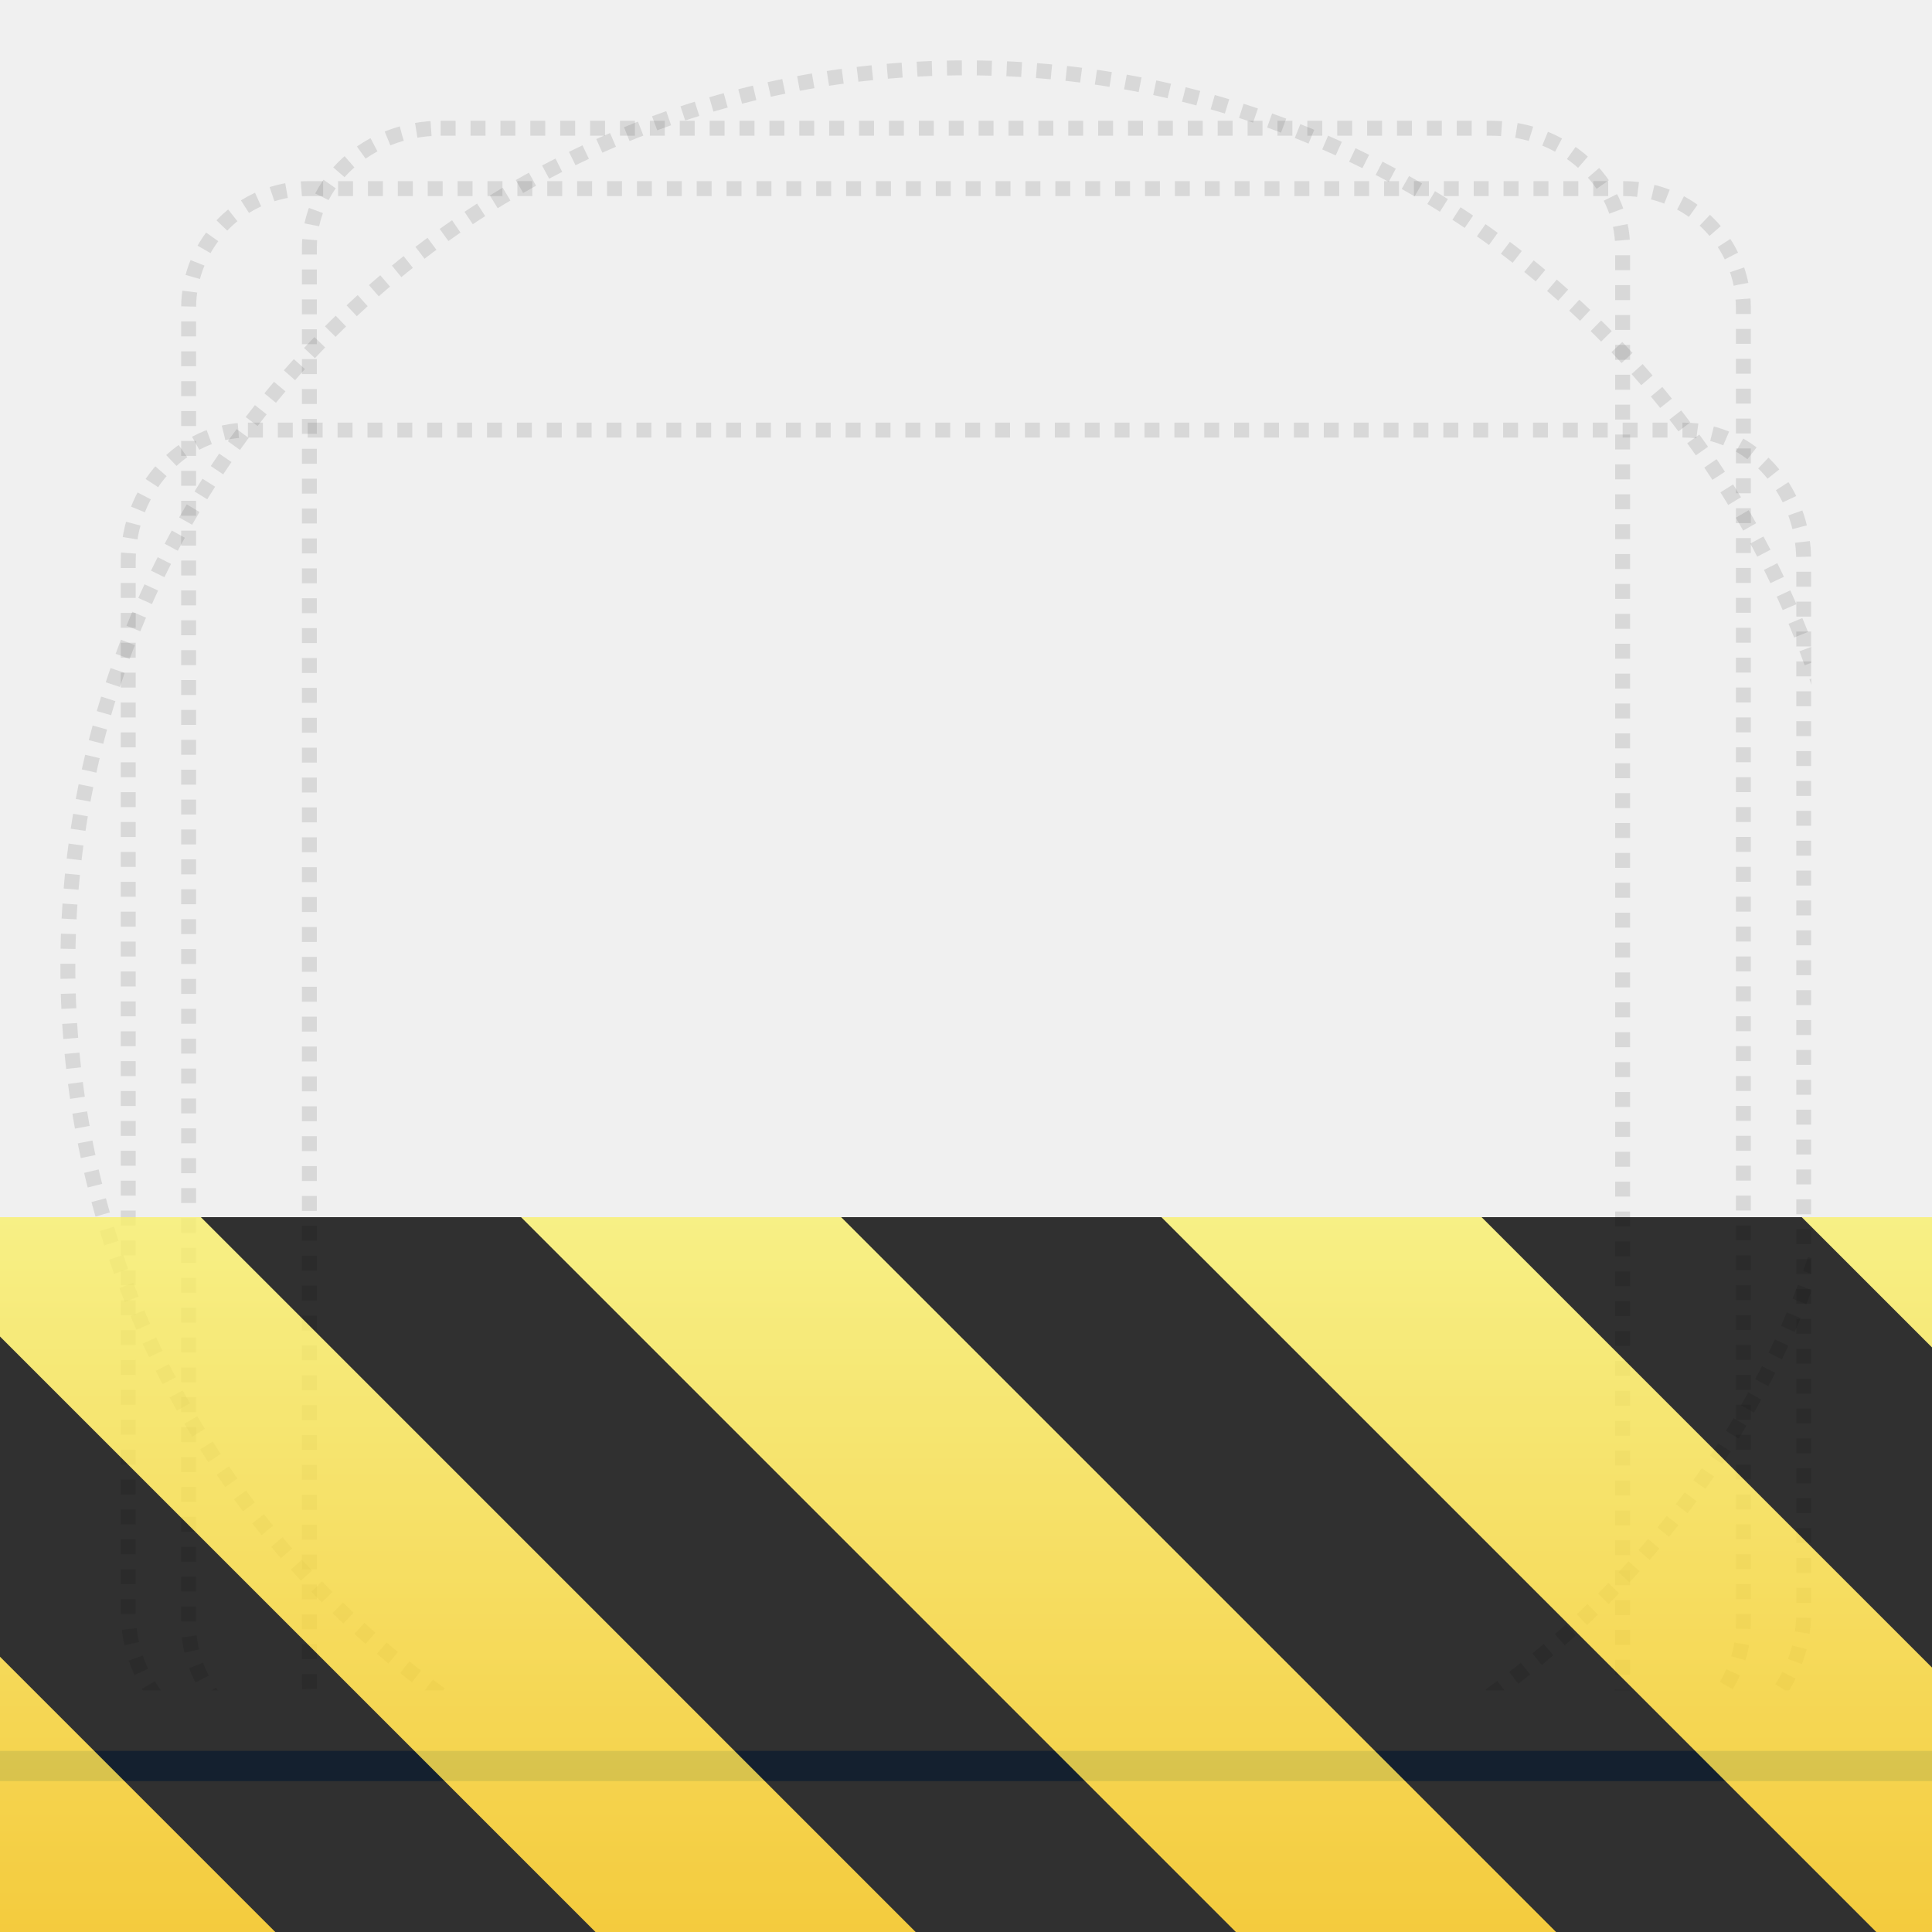
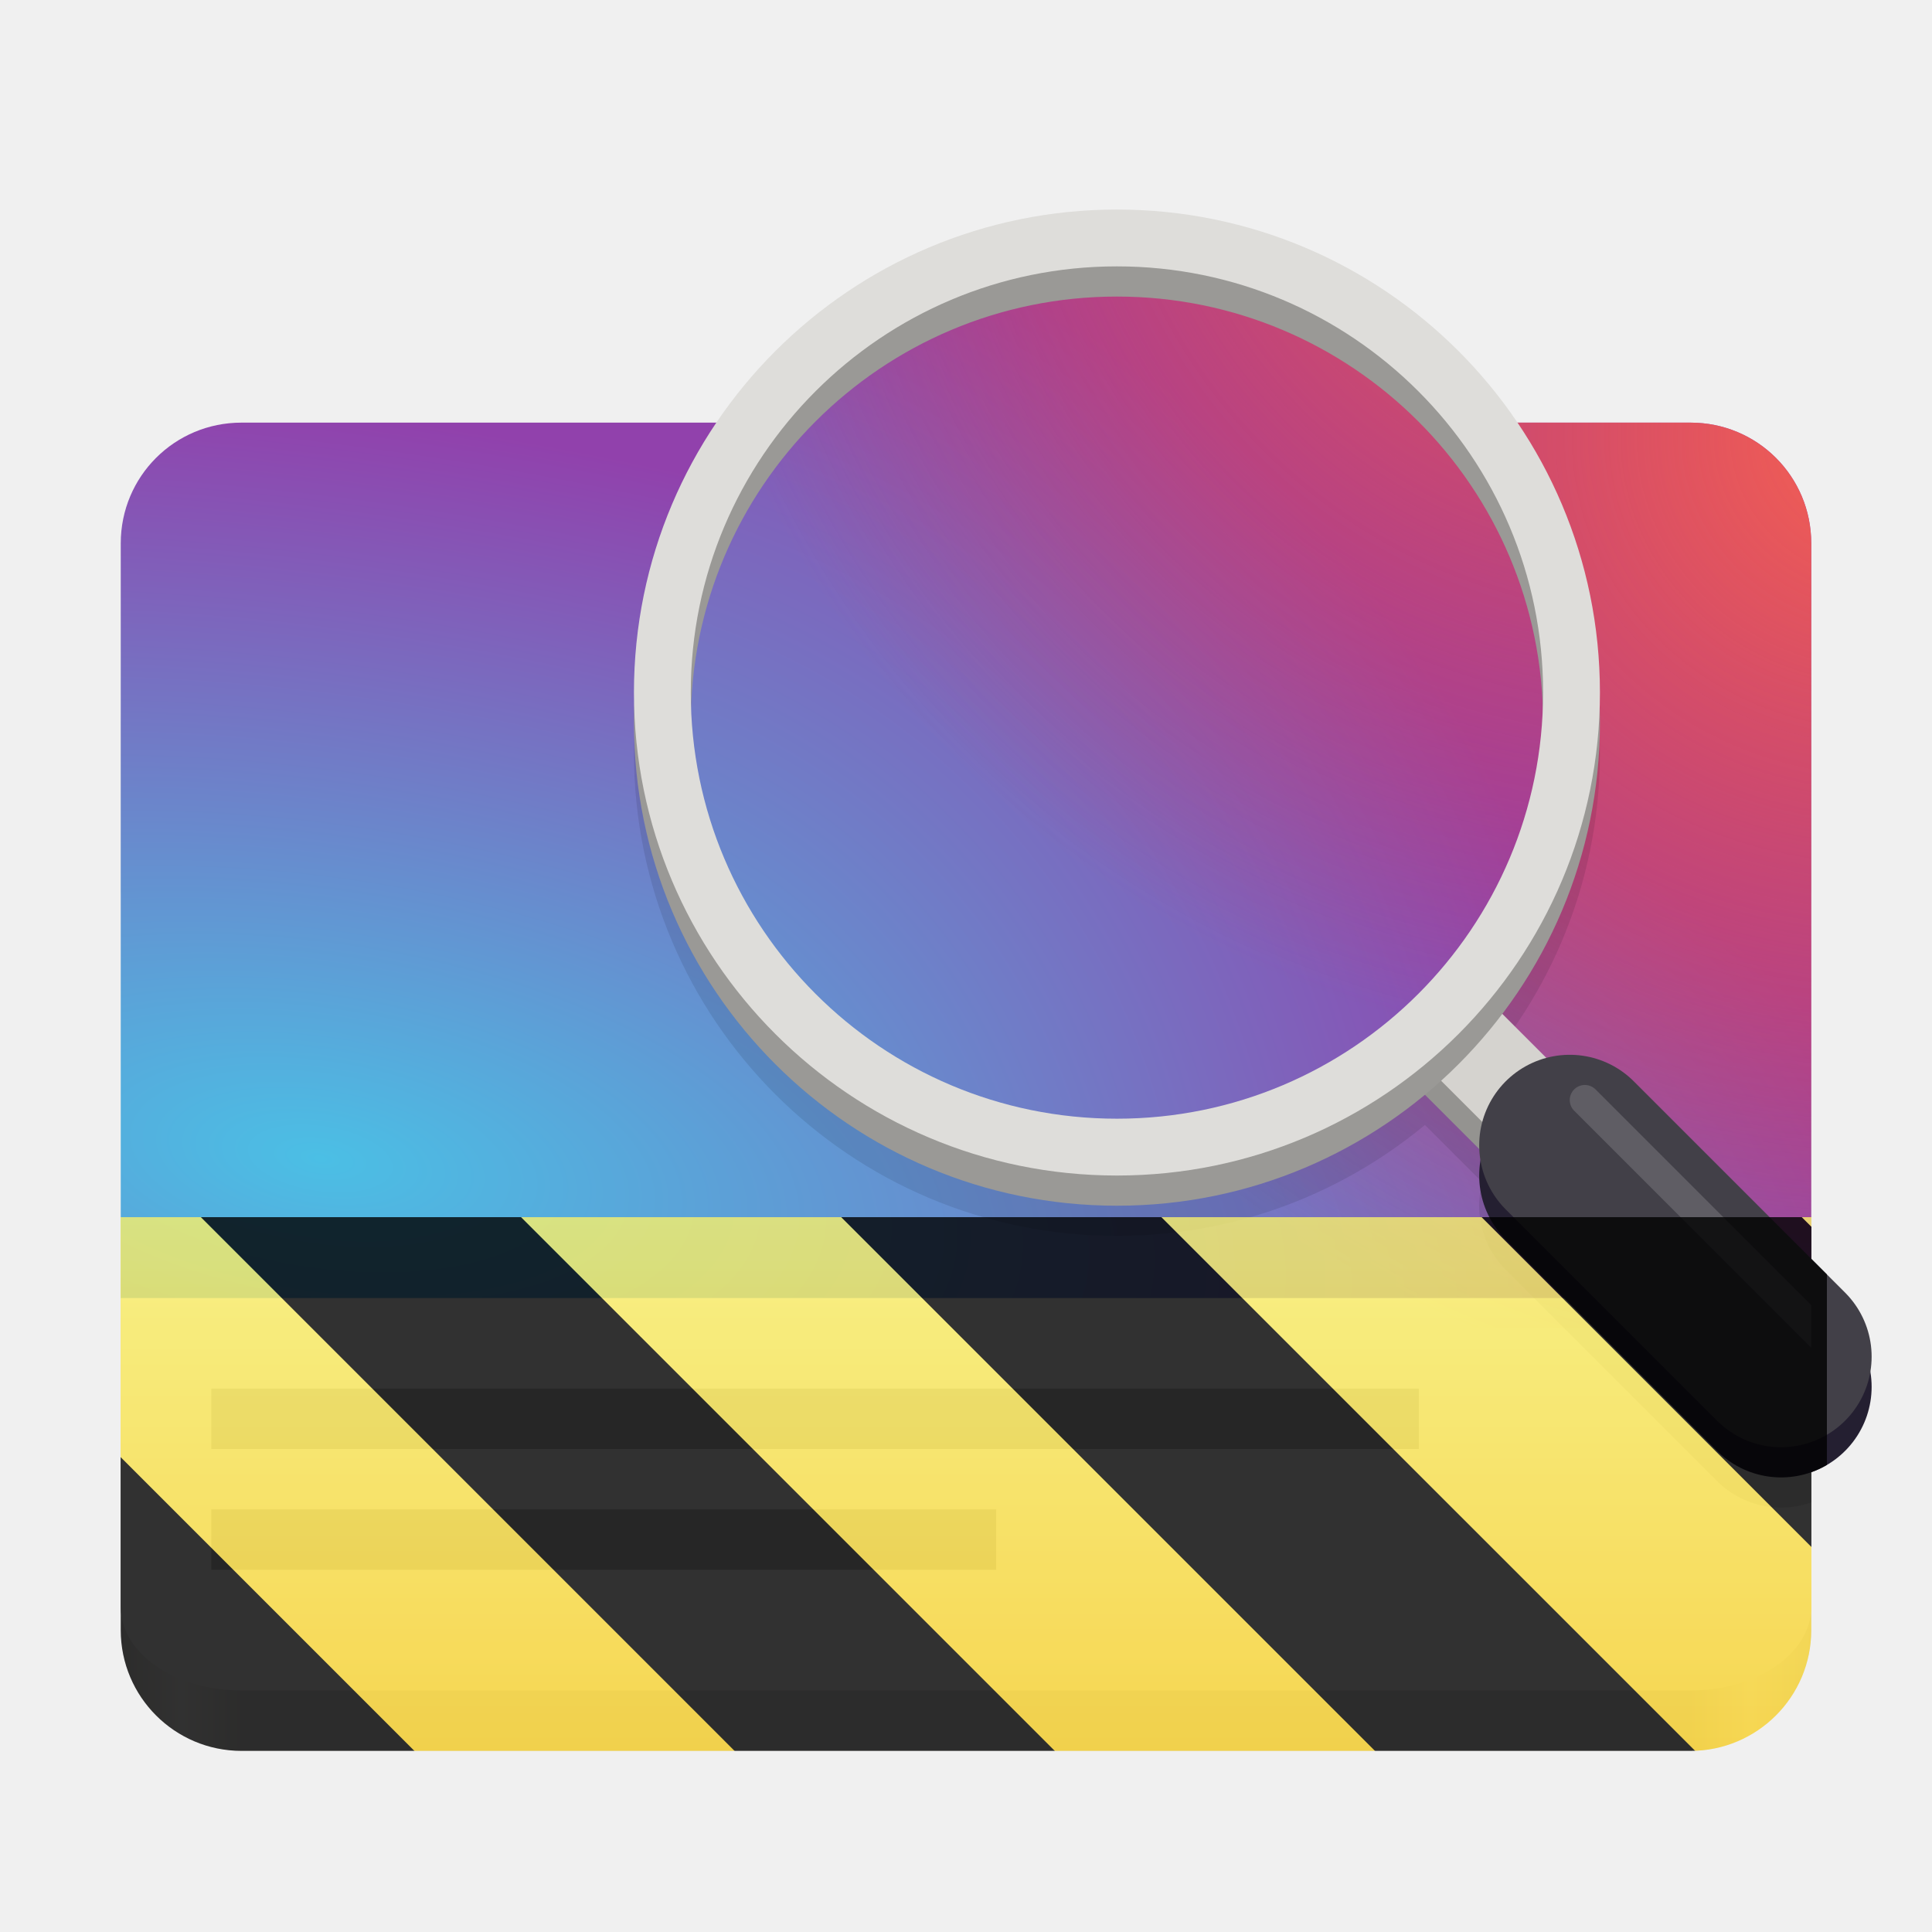
- <svg xmlns="http://www.w3.org/2000/svg" xmlns:xlink="http://www.w3.org/1999/xlink" width="128px" height="128px" viewBox="0 0 128 128" version="1.1">
+ <svg xmlns="http://www.w3.org/2000/svg" xmlns:xlink="http://www.w3.org/1999/xlink" height="128px" viewBox="0 0 128 128" width="128px">
  <defs>
-     <filter id="alpha" filterUnits="objectBoundingBox" x="0%" y="0%" width="100%" height="100%">
-       <feColorMatrix type="matrix" in="SourceGraphic" values="0 0 0 0 1 0 0 0 0 1 0 0 0 0 1 0 0 0 1 0" />
+     <linearGradient id="a" gradientUnits="userSpaceOnUse" x1="8" x2="120" y1="116" y2="116">
+       <stop offset="0" stop-color="#deddda" />
+       <stop offset="0.036" stop-color="#f6f5f4" />
+       <stop offset="0.071" stop-color="#deddda" />
+       <stop offset="0.929" stop-color="#deddda" />
+       <stop offset="0.964" stop-color="#f6f5f4" />
+       <stop offset="1" stop-color="#deddda" />
+     </linearGradient>
+     <linearGradient id="b" gradientUnits="userSpaceOnUse">
+       <stop offset="0" stop-color="#4bbfe5" />
+       <stop offset="1" stop-color="#9141ac" />
+     </linearGradient>
+     <radialGradient id="c" cx="29.491" cy="109.785" gradientTransform="matrix(1.953487 0.295654 -0.131445 0.868505 -21.95714 -27.30719)" r="56" xlink:href="#b" />
+     <radialGradient id="d" cx="104.212" cy="83.413" gradientTransform="matrix(0.0162272 -1.154436 1.225278 0.017223 20.82215 147.8341)" gradientUnits="userSpaceOnUse" r="56">
+       <stop offset="0" stop-color="#f66151" />
+       <stop offset="1" stop-color="#ed333b" stop-opacity="0" />
+     </radialGradient>
+     <filter id="e" height="100%" width="100%" x="0%" y="0%">
+       <feColorMatrix in="SourceGraphic" type="matrix" values="0 0 0 0 1 0 0 0 0 1 0 0 0 0 1 0 0 0 1 0" />
    </filter>
-     <mask id="mask0">
-       <g filter="url(#alpha)">
-         <rect x="0" y="0" width="128" height="128" style="fill:rgb(0%,0%,0%);fill-opacity:0.1;stroke:none;" />
+     <mask id="f">
+       <g filter="url(#e)">
+         <rect fill-opacity="0.1" height="128" width="128" />
      </g>
    </mask>
-     <clipPath id="clip1">
-       <rect x="0" y="0" width="192" height="152" />
-     </clipPath>
-     <g id="surface10726" clip-path="url(#clip1)">
-       <path style="fill:none;stroke-width:0.99;stroke-linecap:butt;stroke-linejoin:miter;stroke:rgb(0%,0%,0%);stroke-opacity:1;stroke-dasharray:0.99,0.99;stroke-miterlimit:4;" d="M 123.504 236 C 123.504 268.863 96.863 295.504 64 295.504 C 31.137 295.504 4.496 268.863 4.496 236 C 4.496 203.137 31.137 176.496 64 176.496 C 96.863 176.496 123.504 203.137 123.504 236 Z M 123.504 236 " transform="matrix(1,0,0,1,8,-156)" />
-     </g>
-     <mask id="mask1">
-       <g filter="url(#alpha)">
-         <rect x="0" y="0" width="128" height="128" style="fill:rgb(0%,0%,0%);fill-opacity:0.1;stroke:none;" />
+     <mask id="g">
+       <g filter="url(#e)">
+         <rect fill-opacity="0.154" height="128" width="128" />
      </g>
    </mask>
-     <clipPath id="clip2">
-       <rect x="0" y="0" width="192" height="152" />
-     </clipPath>
-     <g id="surface10729" clip-path="url(#clip2)">
-       <path style="fill:none;stroke-width:0.99;stroke-linecap:butt;stroke-linejoin:miter;stroke:rgb(0%,0%,0%);stroke-opacity:1;stroke-dasharray:0.99,0.99;stroke-miterlimit:4;" d="M 29.195 180.496 L 98.805 180.496 C 103.609 180.496 107.504 184.047 107.504 188.426 L 107.504 283.574 C 107.504 287.953 103.609 291.504 98.805 291.504 L 29.195 291.504 C 24.391 291.504 20.496 287.953 20.496 283.574 L 20.496 188.426 C 20.496 184.047 24.391 180.496 29.195 180.496 Z M 29.195 180.496 " transform="matrix(1,0,0,1,8,-156)" />
-     </g>
-     <mask id="mask2">
-       <g filter="url(#alpha)">
-         <rect x="0" y="0" width="128" height="128" style="fill:rgb(0%,0%,0%);fill-opacity:0.1;stroke:none;" />
+     <radialGradient id="h" cx="31.132" cy="86" r="76.065" xlink:href="#b" />
+     <radialGradient id="i" cx="109.988" cy="3.57" gradientUnits="userSpaceOnUse" r="66.012">
+       <stop offset="0" stop-color="#f66151" />
+       <stop offset="1" stop-color="#ed333b" stop-opacity="0.001" />
+     </radialGradient>
+     <mask id="j">
+       <g filter="url(#e)">
+         <rect fill-opacity="0.154" height="128" width="128" />
      </g>
    </mask>
-     <clipPath id="clip3">
-       <rect x="0" y="0" width="192" height="152" />
-     </clipPath>
-     <g id="surface10732" clip-path="url(#clip3)">
-       <path style="fill:none;stroke-width:0.99;stroke-linecap:butt;stroke-linejoin:miter;stroke:rgb(0%,0%,0%);stroke-opacity:1;stroke-dasharray:0.99,0.99;stroke-miterlimit:4;" d="M 20.418 184.496 L 107.582 184.496 C 111.957 184.496 115.504 188.043 115.504 192.418 L 115.504 279.582 C 115.504 283.957 111.957 287.504 107.582 287.504 L 20.418 287.504 C 16.043 287.504 12.496 283.957 12.496 279.582 L 12.496 192.418 C 12.496 188.043 16.043 184.496 20.418 184.496 Z M 20.418 184.496 " transform="matrix(1,0,0,1,8,-156)" />
-     </g>
-     <mask id="mask3">
-       <g filter="url(#alpha)">
-         <rect x="0" y="0" width="128" height="128" style="fill:rgb(0%,0%,0%);fill-opacity:0.1;stroke:none;" />
+     <mask id="k">
+       <g filter="url(#e)">
+         <rect fill-opacity="0.1" height="128" width="128" />
      </g>
    </mask>
-     <clipPath id="clip4">
-       <rect x="0" y="0" width="192" height="152" />
+     <clipPath id="l">
+       <rect height="152" width="192" />
    </clipPath>
-     <g id="surface10735" clip-path="url(#clip4)">
-       <path style="fill:none;stroke-width:0.99;stroke-linecap:butt;stroke-linejoin:miter;stroke:rgb(0%,0%,0%);stroke-opacity:1;stroke-dasharray:0.99,0.99;stroke-miterlimit:4;" d="M 16.426 200.496 L 111.574 200.496 C 115.953 200.496 119.504 204.391 119.504 209.195 L 119.504 278.805 C 119.504 283.609 115.953 287.504 111.574 287.504 L 16.426 287.504 C 12.047 287.504 8.496 283.609 8.496 278.805 L 8.496 209.195 C 8.496 204.391 12.047 200.496 16.426 200.496 Z M 16.426 200.496 " transform="matrix(1,0,0,1,8,-156)" />
+     <g id="m" clip-path="url(#l)">
+       <path d="m 36 250 l -8 8" fill="none" stroke="#00000f" stroke-width="6" transform="matrix(-1 0 0 1 140 -162.1176)" />
+       <path d="m 28 258 l -14 14" fill="none" stroke="#00000f" stroke-linecap="round" stroke-width="12" transform="matrix(-1 0 0 1 140 -162.1176)" />
+       <path d="m 88.117 228 c 0 16.633 -13.484 30.117 -30.117 30.117 c -16.633 0 -30.117 -13.484 -30.117 -30.117 c 0 -16.633 13.484 -30.117 30.117 -30.117 c 16.633 0 30.117 13.484 30.117 30.117 z m 0 0" fill="none" stroke="#00000f" stroke-linejoin="round" stroke-width="3.765" transform="matrix(-1 0 0 1 140 -162.1176)" />
    </g>
-     <mask id="mask5">
-       <g filter="url(#alpha)">
-         <rect x="0" y="0" width="128" height="128" style="fill:rgb(0%,0%,0%);fill-opacity:0.1;stroke:none;" />
+     <mask id="n">
+       <g filter="url(#e)">
+         <rect fill-opacity="0.154" height="128" width="128" />
      </g>
    </mask>
-     <clipPath id="clip7">
-       <rect x="0" y="0" width="192" height="152" />
+     <clipPath id="o">
+       <rect height="152" width="192" />
    </clipPath>
-     <g id="surface10726" clip-path="url(#clip7)">
-       <path style="fill:none;stroke-width:0.99;stroke-linecap:butt;stroke-linejoin:miter;stroke:rgb(0%,0%,0%);stroke-opacity:1;stroke-dasharray:0.99,0.99;stroke-miterlimit:4;" d="M 123.504 236 C 123.504 268.863 96.863 295.504 64 295.504 C 31.137 295.504 4.496 268.863 4.496 236 C 4.496 203.137 31.137 176.496 64 176.496 C 96.863 176.496 123.504 203.137 123.504 236 Z M 123.504 236 " transform="matrix(1,0,0,1,8,-156)" />
+     <g id="p" clip-path="url(#o)">
+       <path d="m 11.891 268.551 l 15.457 -15.457" fill="none" stroke="#ffffff" stroke-linecap="round" stroke-width="1.638" transform="matrix(-1 0 0 1 140 -164.1176)" />
    </g>
-     <mask id="mask6">
-       <g filter="url(#alpha)">
-         <rect x="0" y="0" width="128" height="128" style="fill:rgb(0%,0%,0%);fill-opacity:0.1;stroke:none;" />
+     <mask id="q">
+       <g filter="url(#e)">
+         <rect fill-opacity="0.154" height="128" width="128" />
      </g>
    </mask>
-     <clipPath id="clip8">
-       <rect x="0" y="0" width="192" height="152" />
+     <clipPath id="r">
+       <rect height="152" width="192" />
    </clipPath>
-     <g id="surface10729" clip-path="url(#clip8)">
-       <path style="fill:none;stroke-width:0.99;stroke-linecap:butt;stroke-linejoin:miter;stroke:rgb(0%,0%,0%);stroke-opacity:1;stroke-dasharray:0.99,0.99;stroke-miterlimit:4;" d="M 29.195 180.496 L 98.805 180.496 C 103.609 180.496 107.504 184.047 107.504 188.426 L 107.504 283.574 C 107.504 287.953 103.609 291.504 98.805 291.504 L 29.195 291.504 C 24.391 291.504 20.496 287.953 20.496 283.574 L 20.496 188.426 C 20.496 184.047 24.391 180.496 29.195 180.496 Z M 29.195 180.496 " transform="matrix(1,0,0,1,8,-156)" />
+     <g id="s" clip-path="url(#r)">
+       <path d="m 25 255 l 16 -16" fill="none" stroke="#ffffff" stroke-linecap="round" stroke-width="2" transform="matrix(-1 0 0 1 154 -150.1176)" />
    </g>
-     <mask id="mask7">
-       <g filter="url(#alpha)">
-         <rect x="0" y="0" width="128" height="128" style="fill:rgb(0%,0%,0%);fill-opacity:0.1;stroke:none;" />
+     <clipPath id="t">
+       <rect height="128" width="128" />
+     </clipPath>
+     <clipPath id="u">
+       <rect height="128" width="128" />
+     </clipPath>
+     <mask id="v">
+       <g clip-path="url(#u)" filter="url(#e)">
+         <g clip-path="url(#t)">
+           <path d="m 16 40 h 96 c 4.418 0 8 3.582 8 8 v 60 c 0 4.418 -3.582 8 -8 8 h -96 c -4.418 0 -8 -3.582 -8 -8 v -60 c 0 -4.418 3.582 -8 8 -8 z m 0 0" fill="url(#a)" />
+           <path d="m 16 54 h 96 c 4.418 0 8 2.473 8 5.523 v 46.953 c 0 3.051 -3.582 5.523 -8 5.523 h -96 c -4.418 0 -8 -2.473 -8 -5.523 v -46.953 c 0 -3.051 3.582 -5.523 8 -5.523 z m 0 0" fill="#f6f5f4" />
+           <path d="m 16 28 c -4.434 0 -8 3.566 -8 8 v 50 h 112 v -50 c 0 -4.434 -3.566 -8 -8 -8 z m 0 0" fill="url(#c)" />
+           <path d="m 16 28 c -4.434 0 -8 3.566 -8 8 v 52 h 112 v -52 c 0 -4.434 -3.566 -8 -8 -8 z m 0 0" fill="url(#d)" />
+           <path d="m 14 104 h 52 v -4 h -52 z m 0 0" fill="#c0bfbc" />
+           <path d="m 14 96 h 80 v -4 h -80 z m 0 0" fill="#c0bfbc" />
+           <use mask="url(#k)" transform="matrix(1 0 0 1 -8 -16)" xlink:href="#m" />
+           <use mask="url(#n)" transform="matrix(1 0 0 1 -8 -16)" xlink:href="#p" />
+           <path d="m 36 250 l -8 8" fill="none" stroke="#949390" stroke-width="6" transform="matrix(-1 0 0 1 132 -180.1176)" />
+           <path d="m 36 248 l -8 8" fill="none" stroke="#d5d3cf" stroke-width="6" transform="matrix(-1 0 0 1 132 -180.1176)" />
+           <path d="m 28 258 l -14 14" fill="none" stroke="#241f31" stroke-linecap="round" stroke-width="12" transform="matrix(-1 0 0 1 132 -180.1176)" />
+           <path d="m 28 256 l -14 14" fill="none" stroke="#424048" stroke-linecap="round" stroke-width="12" transform="matrix(-1 0 0 1 132 -180.1176)" />
+           <path d="m 103.938 45.945 c 0 16.535 -13.402 29.938 -29.938 29.938 s -29.938 -13.402 -29.938 -29.938 c 0 -16.535 13.402 -29.938 29.938 -29.938 s 29.938 13.402 29.938 29.938 z m 0 0" fill="url(#h)" />
+           <path d="m 103.938 45.945 c 0 16.535 -13.402 29.938 -29.938 29.938 s -29.938 -13.402 -29.938 -29.938 c 0 -16.535 13.402 -29.938 29.938 -29.938 s 29.938 13.402 29.938 29.938 z m 0 0" fill="url(#i)" />
+           <path d="m 102.117 214 c 0 16.633 -13.484 30.117 -30.117 30.117 c -16.633 0 -30.117 -13.484 -30.117 -30.117 c 0 -16.633 13.484 -30.117 30.117 -30.117 c 16.633 0 30.117 13.484 30.117 30.117 z m 0 0" fill="none" stroke="#9a9996" stroke-linejoin="round" stroke-width="3.765" transform="matrix(-1 0 0 1 146 -166.1176)" />
+           <path d="m 102.117 212 c 0 16.633 -13.484 30.117 -30.117 30.117 c -16.633 0 -30.117 -13.484 -30.117 -30.117 c 0 -16.633 13.484 -30.117 30.117 -30.117 c 16.633 0 30.117 13.484 30.117 30.117 z m 0 0" fill="none" stroke="#deddda" stroke-linejoin="round" stroke-width="3.765" transform="matrix(-1 0 0 1 146 -166.1176)" />
+           <use mask="url(#q)" transform="matrix(1 0 0 1 -8 -16)" xlink:href="#s" />
+         </g>
      </g>
    </mask>
-     <clipPath id="clip9">
-       <rect x="0" y="0" width="192" height="152" />
-     </clipPath>
-     <g id="surface10732" clip-path="url(#clip9)">
-       <path style="fill:none;stroke-width:0.99;stroke-linecap:butt;stroke-linejoin:miter;stroke:rgb(0%,0%,0%);stroke-opacity:1;stroke-dasharray:0.99,0.99;stroke-miterlimit:4;" d="M 20.418 184.496 L 107.582 184.496 C 111.957 184.496 115.504 188.043 115.504 192.418 L 115.504 279.582 C 115.504 283.957 111.957 287.504 107.582 287.504 L 20.418 287.504 C 16.043 287.504 12.496 283.957 12.496 279.582 L 12.496 192.418 C 12.496 188.043 16.043 184.496 20.418 184.496 Z M 20.418 184.496 " transform="matrix(1,0,0,1,8,-156)" />
-     </g>
-     <mask id="mask8">
-       <g filter="url(#alpha)">
-         <rect x="0" y="0" width="128" height="128" style="fill:rgb(0%,0%,0%);fill-opacity:0.1;stroke:none;" />
+     <mask id="w">
+       <g filter="url(#e)">
+         <rect fill-opacity="0.8" height="128" width="128" />
      </g>
    </mask>
-     <clipPath id="clip10">
-       <rect x="0" y="0" width="192" height="152" />
+     <linearGradient id="x" gradientTransform="matrix(0 0.37 -0.98462 0 295.385 -30.36)" gradientUnits="userSpaceOnUse" x1="300" x2="428" y1="235" y2="235">
+       <stop offset="0" stop-color="#f9f06b" />
+       <stop offset="1" stop-color="#f5c211" />
+     </linearGradient>
+     <clipPath id="y">
+       <rect height="128" width="128" />
    </clipPath>
-     <g id="surface10735" clip-path="url(#clip10)">
-       <path style="fill:none;stroke-width:0.99;stroke-linecap:butt;stroke-linejoin:miter;stroke:rgb(0%,0%,0%);stroke-opacity:1;stroke-dasharray:0.99,0.99;stroke-miterlimit:4;" d="M 16.426 200.496 L 111.574 200.496 C 115.953 200.496 119.504 204.391 119.504 209.195 L 119.504 278.805 C 119.504 283.609 115.953 287.504 111.574 287.504 L 16.426 287.504 C 12.047 287.504 8.496 283.609 8.496 278.805 L 8.496 209.195 C 8.496 204.391 12.047 200.496 16.426 200.496 Z M 16.426 200.496 " transform="matrix(1,0,0,1,8,-156)" />
+     <clipPath id="z">
+       <rect height="128" width="128" />
+     </clipPath>
+   </defs>
+   <path d="m 16 40 h 96 c 4.418 0 8 3.582 8 8 v 60 c 0 4.418 -3.582 8 -8 8 h -96 c -4.418 0 -8 -3.582 -8 -8 v -60 c 0 -4.418 3.582 -8 8 -8 z m 0 0" fill="url(#a)" />
+   <path d="m 16 54 h 96 c 4.418 0 8 2.473 8 5.523 v 46.953 c 0 3.051 -3.582 5.523 -8 5.523 h -96 c -4.418 0 -8 -2.473 -8 -5.523 v -46.953 c 0 -3.051 3.582 -5.523 8 -5.523 z m 0 0" fill="#f6f5f4" />
+   <path d="m 16 28 c -4.434 0 -8 3.566 -8 8 v 50 h 112 v -50 c 0 -4.434 -3.566 -8 -8 -8 z m 0 0" fill="url(#c)" />
+   <path d="m 16 28 c -4.434 0 -8 3.566 -8 8 v 52 h 112 v -52 c 0 -4.434 -3.566 -8 -8 -8 z m 0 0" fill="url(#d)" />
+   <path d="m 14 104 h 52 v -4 h -52 z m 0 0" fill="#c0bfbc" />
+   <path d="m 14 96 h 80 v -4 h -80 z m 0 0" fill="#c0bfbc" />
+   <use mask="url(#f)" transform="matrix(1 0 0 1 -8 -16)" xlink:href="#m" />
+   <use mask="url(#g)" transform="matrix(1 0 0 1 -8 -16)" xlink:href="#p" />
+   <g fill="none" transform="matrix(-1 0 0 1 132 -180.1176)">
+     <path d="m 36 250 l -8 8" stroke="#949390" stroke-width="6" />
+     <path d="m 36 248 l -8 8" stroke="#d5d3cf" stroke-width="6" />
+     <path d="m 28 258 l -14 14" stroke="#241f31" stroke-linecap="round" stroke-width="12" />
+     <path d="m 28 256 l -14 14" stroke="#424048" stroke-linecap="round" stroke-width="12" />
+   </g>
+   <path d="m 103.938 45.945 c 0 16.535 -13.402 29.938 -29.938 29.938 s -29.938 -13.402 -29.938 -29.938 c 0 -16.535 13.402 -29.938 29.938 -29.938 s 29.938 13.402 29.938 29.938 z m 0 0" fill="url(#h)" />
+   <path d="m 103.938 45.945 c 0 16.535 -13.402 29.938 -29.938 29.938 s -29.938 -13.402 -29.938 -29.938 c 0 -16.535 13.402 -29.938 29.938 -29.938 s 29.938 13.402 29.938 29.938 z m 0 0" fill="url(#i)" />
+   <path d="m 102.117 214 c 0 16.633 -13.484 30.117 -30.117 30.117 c -16.633 0 -30.117 -13.484 -30.117 -30.117 c 0 -16.633 13.484 -30.117 30.117 -30.117 c 16.633 0 30.117 13.484 30.117 30.117 z m 0 0" fill="none" stroke="#9a9996" stroke-linejoin="round" stroke-width="3.765" transform="matrix(-1 0 0 1 146 -166.1176)" />
+   <path d="m 102.117 212 c 0 16.633 -13.484 30.117 -30.117 30.117 c -16.633 0 -30.117 -13.484 -30.117 -30.117 c 0 -16.633 13.484 -30.117 30.117 -30.117 c 16.633 0 30.117 13.484 30.117 30.117 z m 0 0" fill="none" stroke="#deddda" stroke-linejoin="round" stroke-width="3.765" transform="matrix(-1 0 0 1 146 -166.1176)" />
+   <use mask="url(#j)" transform="matrix(1 0 0 1 -8 -16)" xlink:href="#s" />
+   <g clip-path="url(#z)" mask="url(#v)">
+     <g clip-path="url(#y)" mask="url(#w)">
+       <path d="m 128 80.641 v 47.359 h -128 v -47.359 z m 0 0" fill="url(#x)" />
+       <path d="m 13.309 80.641 l 47.355 47.359 h 21.215 l -47.359 -47.359 z m 42.422 0 l 47.363 47.359 h 21.215 l -47.363 -47.359 z m 42.43 0 l 29.84 29.84 v -21.211 l -8.629 -8.629 z m -98.16 7.906 v 21.215 l 18.238 18.238 h 21.215 z m 0 0" />
    </g>
-     <clipPath id="clip6">
-       <rect x="0" y="0" width="128" height="128" />
-     </clipPath>
-     <g id="surface10750" clip-path="url(#clip6)">
-       <rect x="0" y="0" width="128" height="128" style="fill:rgb(94.118%,94.118%,94.118%);fill-opacity:1;stroke:none;" />
-       <use xlink:href="#surface10726" transform="matrix(1,0,0,1,-8,-16)" mask="url(#mask5)" />
-       <use xlink:href="#surface10729" transform="matrix(1,0,0,1,-8,-16)" mask="url(#mask6)" />
-       <use xlink:href="#surface10732" transform="matrix(1,0,0,1,-8,-16)" mask="url(#mask7)" />
-       <use xlink:href="#surface10735" transform="matrix(1,0,0,1,-8,-16)" mask="url(#mask8)" />
-       <path style="fill:none;stroke-width:2;stroke-linecap:butt;stroke-linejoin:miter;stroke:rgb(38.431%,62.745%,91.765%);stroke-opacity:1;stroke-miterlimit:4;" d="M 0 289 L 128 289 " transform="matrix(1,0,0,1,0,-172)" />
-     </g>
-     <clipPath id="clip5">
-       <rect x="0" y="0" width="128" height="128" />
-     </clipPath>
-     <g id="surface10753" clip-path="url(#clip5)" filter="url(#alpha)">
-       <use xlink:href="#surface10750" />
-     </g>
-     <mask id="mask4">
-       <use xlink:href="#surface10753" />
-     </mask>
-     <mask id="mask9">
-       <g filter="url(#alpha)">
-         <rect x="0" y="0" width="128" height="128" style="fill:rgb(0%,0%,0%);fill-opacity:0.8;stroke:none;" />
-       </g>
-     </mask>
-     <linearGradient id="linear0" gradientUnits="userSpaceOnUse" x1="300" y1="235" x2="428" y2="235" gradientTransform="matrix(0.000000000000000023,0.37,-0.98462,0.00000000000000006,295.385,-30.36)">
-       <stop offset="0" style="stop-color:rgb(97.647%,94.118%,41.961%);stop-opacity:1;" />
-       <stop offset="1" style="stop-color:rgb(96.078%,76.078%,6.667%);stop-opacity:1;" />
-     </linearGradient>
-     <clipPath id="clip12">
-       <rect x="0" y="0" width="128" height="128" />
-     </clipPath>
-     <g id="surface10747" clip-path="url(#clip12)">
-       <path style=" stroke:none;fill-rule:nonzero;fill:url(#linear0);" d="M 128 80.641 L 128 128 L 0 128 L 0 80.641 Z M 128 80.641 " />
-       <path style=" stroke:none;fill-rule:nonzero;fill:rgb(0%,0%,0%);fill-opacity:1;" d="M 13.309 80.641 L 60.664 128 L 81.879 128 L 34.52 80.641 Z M 55.73 80.641 L 103.094 128 L 124.309 128 L 76.945 80.641 Z M 98.16 80.641 L 128 110.48 L 128 89.27 L 119.371 80.641 Z M 0 88.547 L 0 109.762 L 18.238 128 L 39.453 128 Z M 0 88.547 " />
-     </g>
-     <clipPath id="clip11">
-       <rect x="0" y="0" width="128" height="128" />
-     </clipPath>
-     <g id="surface10752" clip-path="url(#clip11)">
-       <use xlink:href="#surface10747" mask="url(#mask9)" />
-     </g>
-   </defs>
-   <g id="surface10672">
-     <rect x="0" y="0" width="128" height="128" style="fill:rgb(94.118%,94.118%,94.118%);fill-opacity:1;stroke:none;" />
-     <use xlink:href="#surface10726" transform="matrix(1,0,0,1,-8,-16)" mask="url(#mask0)" />
-     <use xlink:href="#surface10729" transform="matrix(1,0,0,1,-8,-16)" mask="url(#mask1)" />
-     <use xlink:href="#surface10732" transform="matrix(1,0,0,1,-8,-16)" mask="url(#mask2)" />
-     <use xlink:href="#surface10735" transform="matrix(1,0,0,1,-8,-16)" mask="url(#mask3)" />
-     <path style="fill:none;stroke-width:2;stroke-linecap:butt;stroke-linejoin:miter;stroke:rgb(38.431%,62.745%,91.765%);stroke-opacity:1;stroke-miterlimit:4;" d="M 0 289 L 128 289 " transform="matrix(1,0,0,1,0,-172)" />
-     <use xlink:href="#surface10752" mask="url(#mask4)" />
  </g>
</svg>
